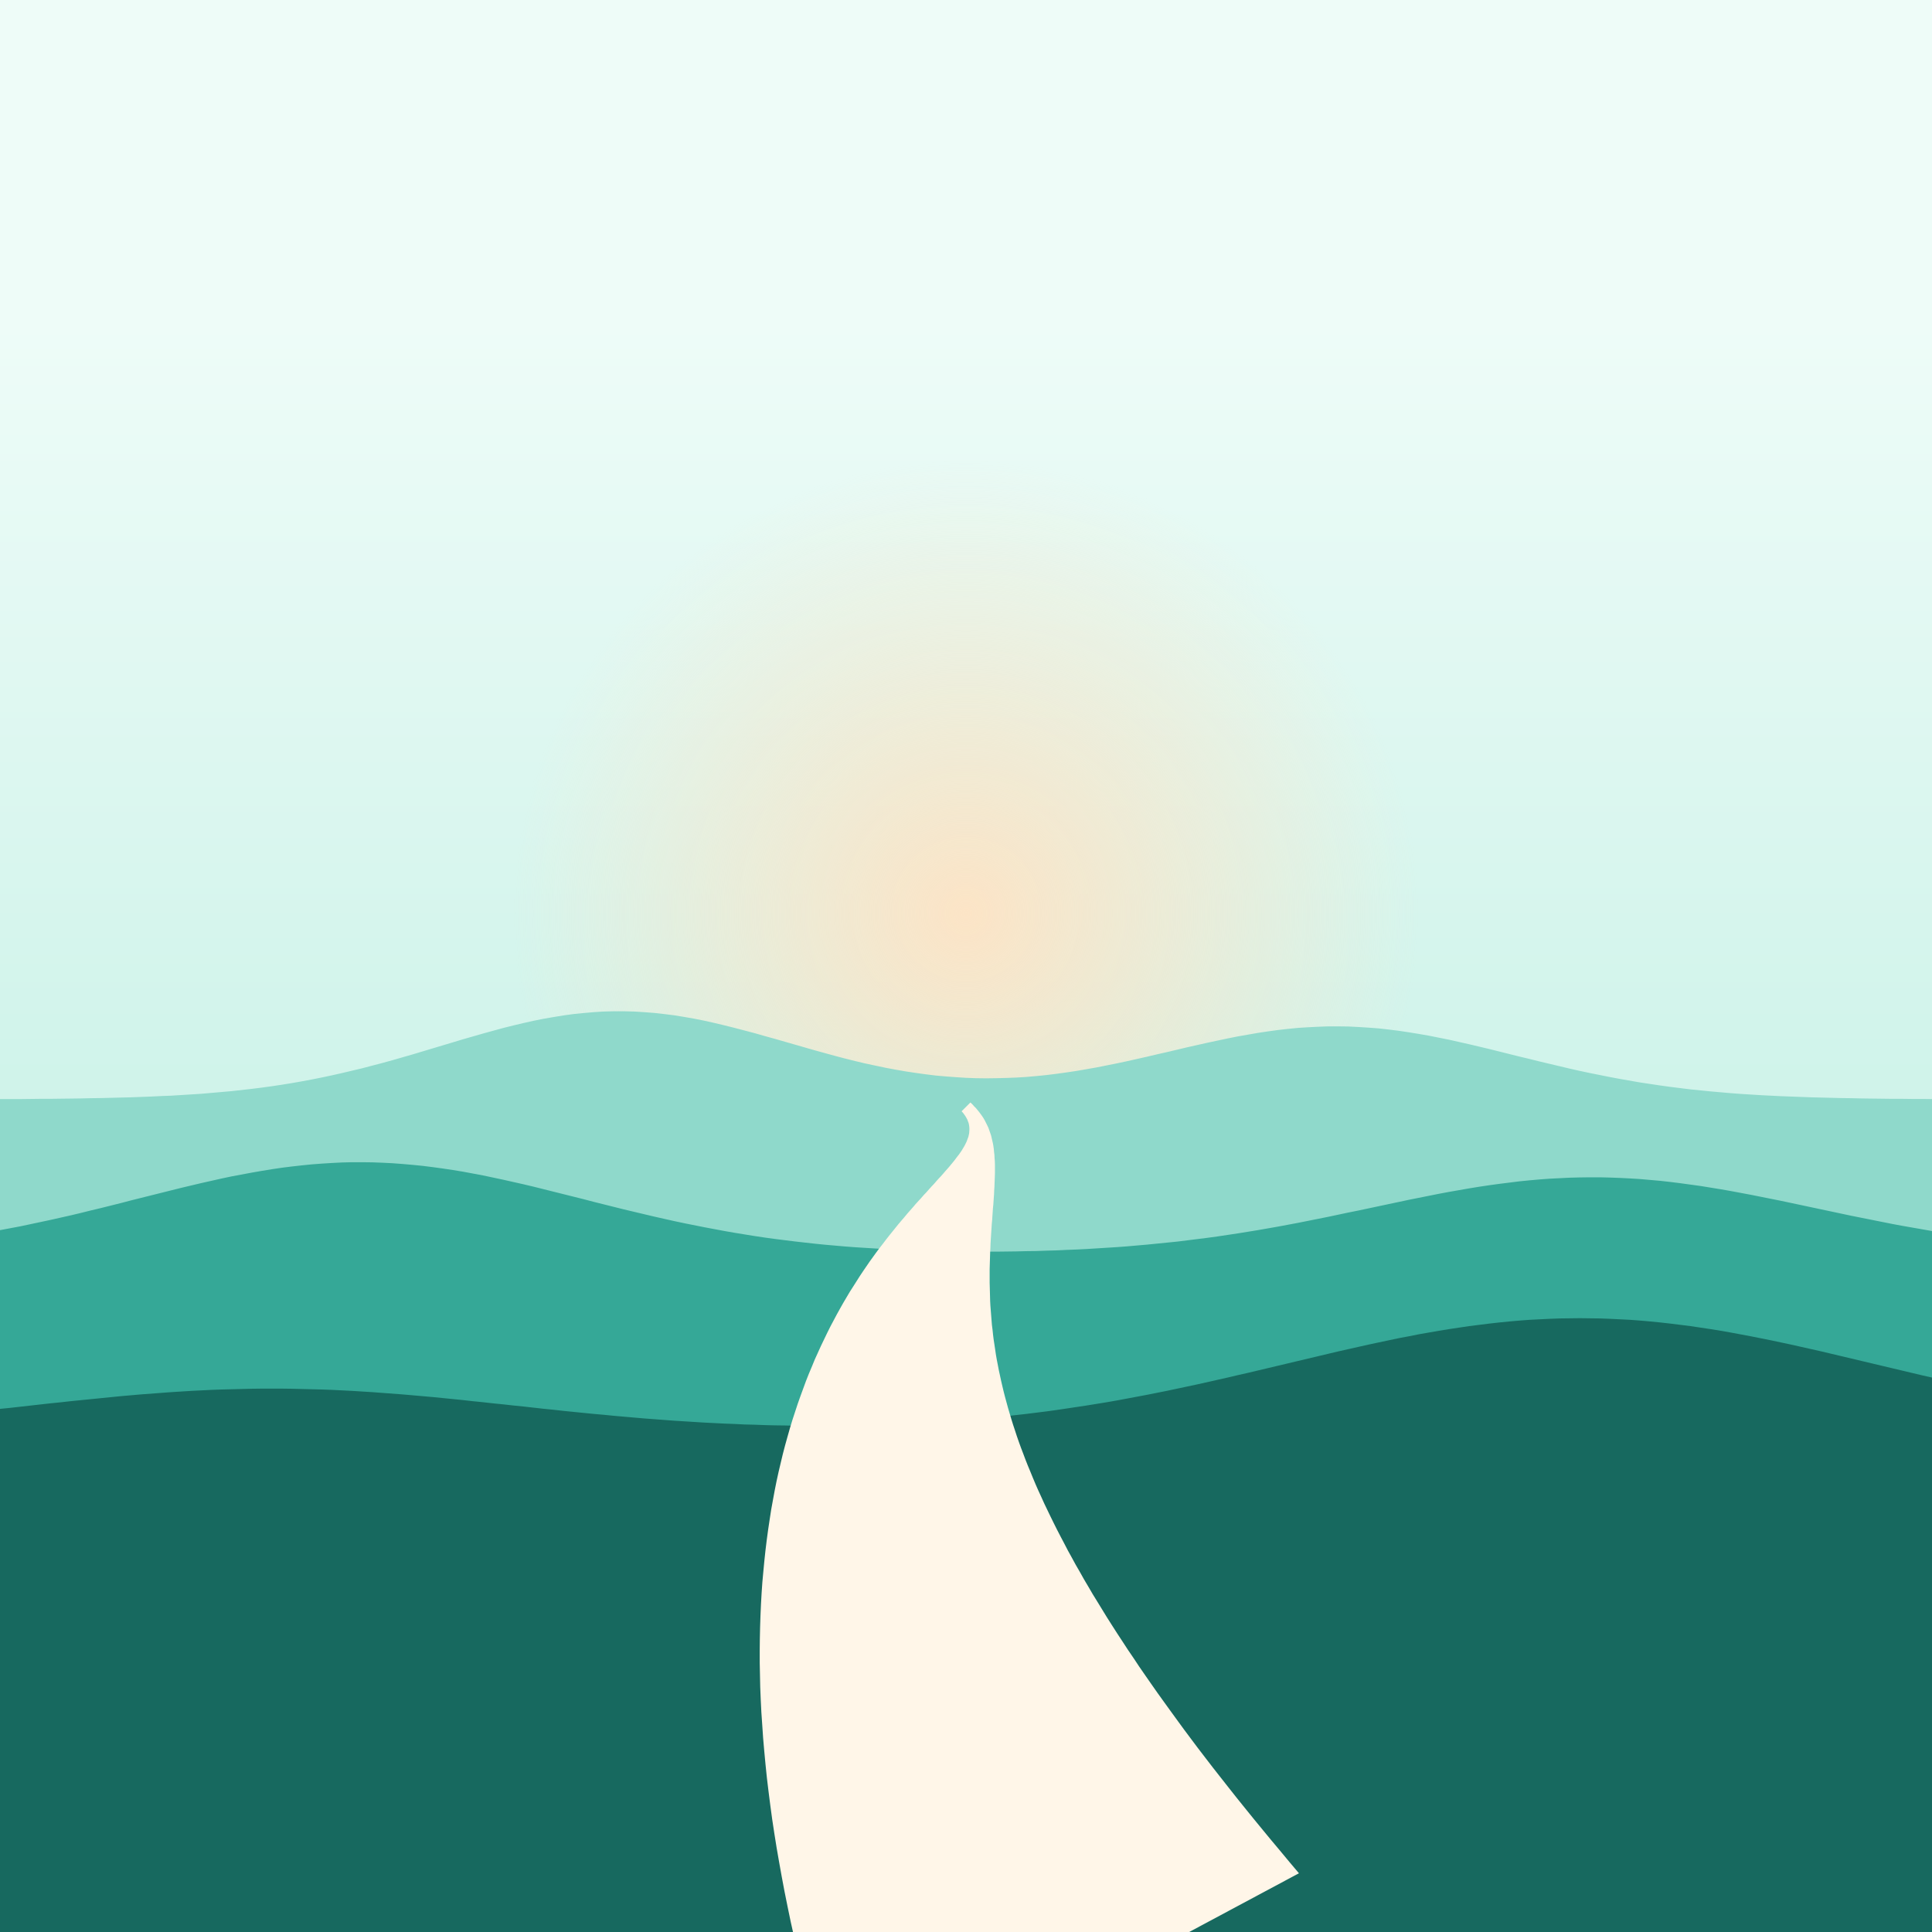
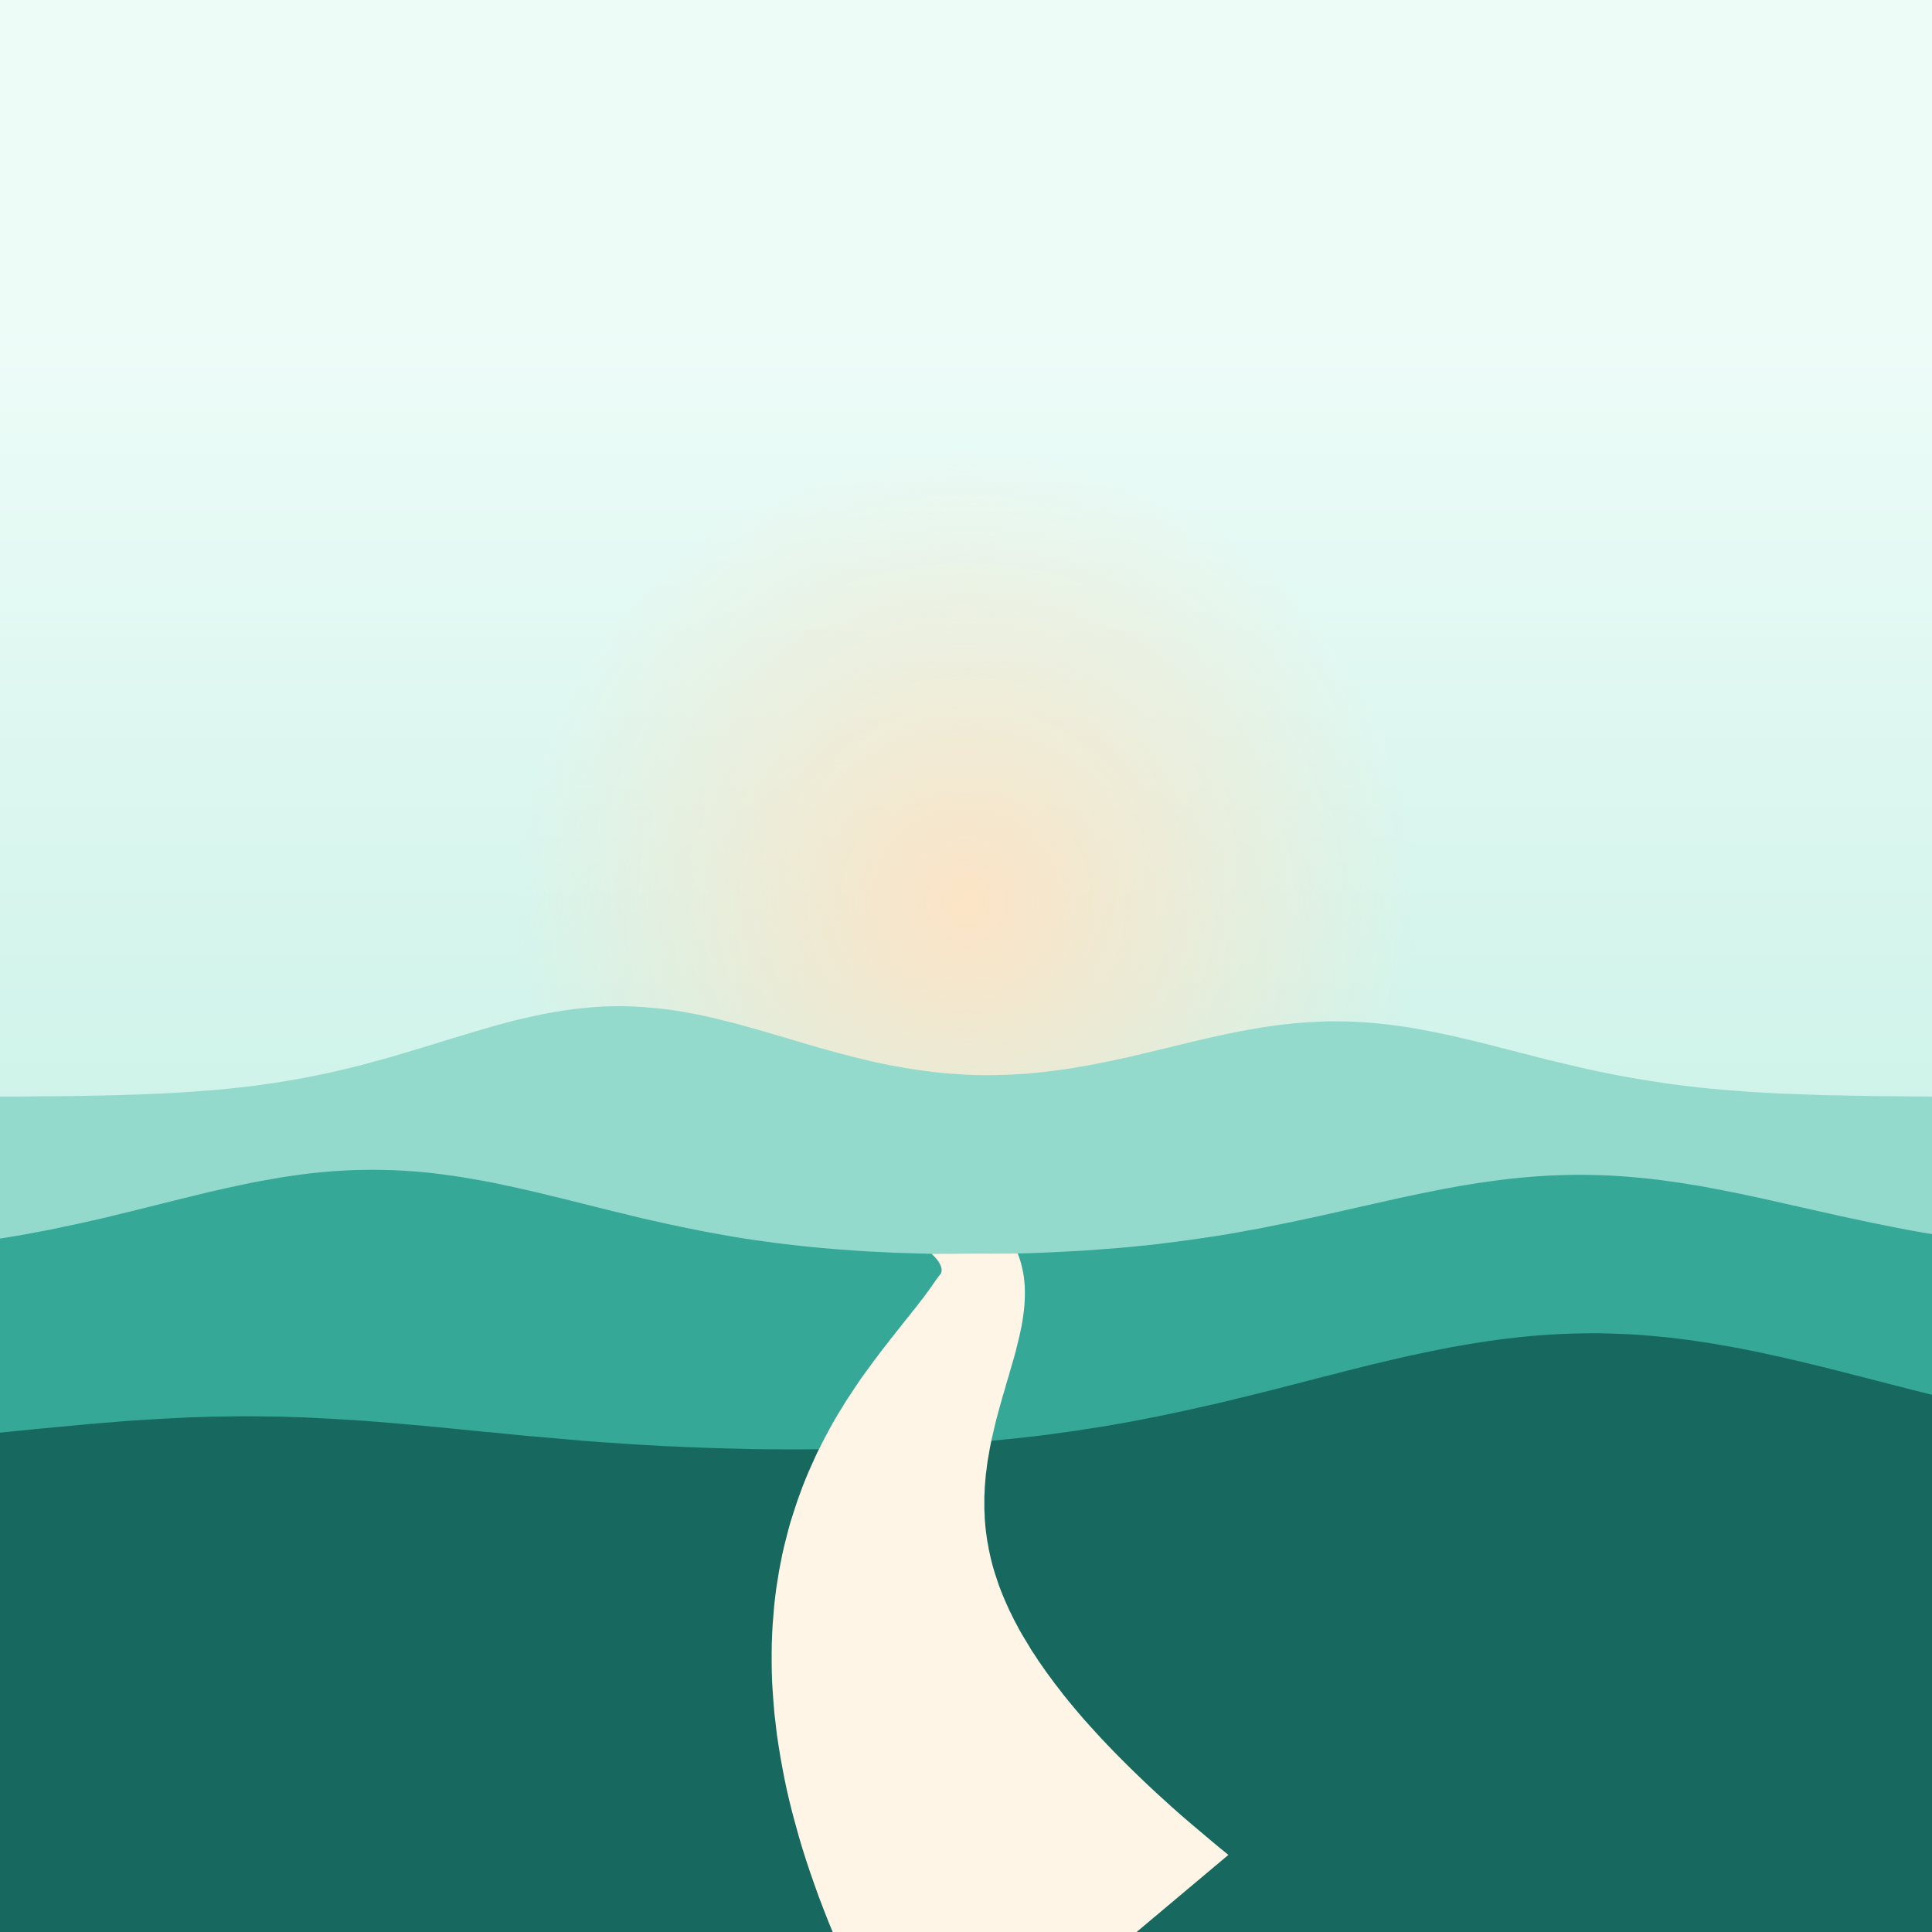
<svg xmlns="http://www.w3.org/2000/svg" viewBox="-256 -256 1536 1536" width="1536" height="1536">
  <defs>
    <linearGradient id="v9a-sky" x1="0" y1="0" x2="0" y2="700" gradientUnits="userSpaceOnUse">
      <stop offset="0" stop-color="#EEFCF8" />
      <stop offset="1" stop-color="#CBF2E8" />
    </linearGradient>
-     <radialGradient id="v9a-glow" cx="512" cy="470" r="360" gradientUnits="userSpaceOnUse">
+     <radialGradient id="v9a-glow" cx="512" cy="462" r="360" gradientUnits="userSpaceOnUse">
      <stop offset="0" stop-color="#FCE4C6" />
      <stop offset=".45" stop-color="#FCE4C6" stop-opacity=".55" />
      <stop offset="1" stop-color="#FCE4C6" stop-opacity="0" />
    </radialGradient>
  </defs>
  <rect x="-256" y="-256" width="1536" height="1536" fill="url(#v9a-sky)" />
-   <circle cx="512" cy="470" r="360" fill="url(#v9a-glow)" />
-   <path d="M-256 617.8 L-248 617.8 L-240 617.8 L-232 617.7 L-224 617.6 L-216 617.6 L-208 617.5 L-200 617.4 L-192 617.3 L-184 617.1 L-176 617 L-168 616.8 L-160 616.6 L-152 616.4 L-144 616.1 L-136 615.8 L-128 615.4 L-120 615.1 L-112 614.6 L-104 614.1 L-96 613.6 L-88 612.9 L-80 612.2 L-72 611.5 L-64 610.6 L-56 609.7 L-48 608.7 L-40 607.6 L-32 606.4 L-24 605.1 L-16 603.7 L-8 602.2 L0 600.6 L8 598.9 L16 597.1 L24 595.2 L32 593.3 L40 591.2 L48 589.1 L56 586.9 L64 584.6 L72 582.3 L80 579.9 L88 577.5 L96 575.1 L104 572.7 L112 570.3 L120 568 L128 565.7 L136 563.5 L144 561.3 L152 559.3 L160 557.4 L168 555.6 L176 554 L184 552.6 L192 551.3 L200 550.2 L208 549.4 L216 548.7 L224 548.2 L232 548 L240 548 L248 548.2 L256 548.7 L264 549.3 L272 550.2 L280 551.2 L288 552.5 L296 553.9 L304 555.5 L312 557.3 L320 559.2 L328 561.2 L336 563.3 L344 565.4 L352 567.7 L360 569.9 L368 572.2 L376 574.5 L384 576.8 L392 579.1 L400 581.3 L408 583.5 L416 585.6 L424 587.6 L432 589.5 L440 591.2 L448 592.9 L456 594.4 L464 595.8 L472 597 L480 598.1 L488 599.1 L496 599.8 L504 600.4 L512 600.9 L520 601.2 L528 601.3 L536 601.2 L544 601 L552 600.7 L560 600.2 L568 599.5 L576 598.7 L584 597.7 L592 596.6 L600 595.4 L608 594 L616 592.6 L624 591 L632 589.4 L640 587.7 L648 585.9 L656 584.1 L664 582.2 L672 580.4 L680 578.5 L688 576.6 L696 574.8 L704 573 L712 571.3 L720 569.6 L728 568 L736 566.6 L744 565.2 L752 564 L760 562.9 L768 562 L776 561.2 L784 560.7 L792 560.3 L800 560 L808 560 L816 560.1 L824 560.5 L832 561 L840 561.6 L848 562.5 L856 563.5 L864 564.7 L872 566 L880 567.4 L888 569 L896 570.6 L904 572.4 L912 574.2 L920 576.1 L928 578 L936 580 L944 582 L952 584 L960 585.9 L968 587.9 L976 589.8 L984 591.7 L992 593.6 L1000 595.4 L1008 597.1 L1016 598.7 L1024 600.3 L1032 601.8 L1040 603.2 L1048 604.6 L1056 605.8 L1064 607 L1072 608.1 L1080 609.1 L1088 610.1 L1096 610.9 L1104 611.7 L1112 612.4 L1120 613.1 L1128 613.7 L1136 614.2 L1144 614.7 L1152 615.1 L1160 615.5 L1168 615.8 L1176 616.1 L1184 616.4 L1192 616.6 L1200 616.8 L1208 617 L1216 617.1 L1224 617.3 L1232 617.4 L1240 617.5 L1248 617.6 L1256 617.6 L1264 617.7 L1272 617.7 L1280 617.8 L1280 1280 L-256 1280Z" fill="#8FD9CB" />
-   <path d="M-256 722 L-248 720.5 L-240 719 L-232 717.3 L-224 715.6 L-216 713.9 L-208 712.1 L-200 710.3 L-192 708.4 L-184 706.4 L-176 704.5 L-168 702.5 L-160 700.5 L-152 698.4 L-144 696.4 L-136 694.4 L-128 692.4 L-120 690.4 L-112 688.4 L-104 686.5 L-96 684.6 L-88 682.8 L-80 681 L-72 679.3 L-64 677.8 L-56 676.3 L-48 674.9 L-40 673.6 L-32 672.4 L-24 671.4 L-16 670.5 L-8 669.7 L0 669.1 L8 668.6 L16 668.2 L24 668 L32 668 L40 668.1 L48 668.4 L56 668.8 L64 669.4 L72 670.1 L80 670.9 L88 671.9 L96 673 L104 674.2 L112 675.5 L120 677 L128 678.5 L136 680.2 L144 681.9 L152 683.7 L160 685.5 L168 687.4 L176 689.4 L184 691.4 L192 693.4 L200 695.4 L208 697.4 L216 699.5 L224 701.5 L232 703.5 L240 705.5 L248 707.4 L256 709.3 L264 711.2 L272 713 L280 714.8 L288 716.5 L296 718.1 L304 719.7 L312 721.2 L320 722.7 L328 724.1 L336 725.4 L344 726.7 L352 727.9 L360 729 L368 730 L376 731 L384 731.9 L392 732.8 L400 733.6 L408 734.3 L416 735 L424 735.6 L432 736.1 L440 736.6 L448 737.1 L456 737.5 L464 737.8 L472 738.1 L480 738.4 L488 738.6 L496 738.8 L504 738.9 L512 739 L520 739.1 L528 739.1 L536 739.1 L544 739 L552 738.9 L560 738.7 L568 738.6 L576 738.3 L584 738.1 L592 737.7 L600 737.4 L608 737 L616 736.5 L624 736 L632 735.5 L640 734.9 L648 734.2 L656 733.5 L664 732.7 L672 731.9 L680 731.1 L688 730.1 L696 729.1 L704 728.1 L712 727 L720 725.8 L728 724.6 L736 723.3 L744 722 L752 720.6 L760 719.2 L768 717.7 L776 716.2 L784 714.6 L792 713 L800 711.4 L808 709.7 L816 708 L824 706.4 L832 704.7 L840 703 L848 701.3 L856 699.6 L864 697.9 L872 696.3 L880 694.7 L888 693.1 L896 691.6 L904 690.2 L912 688.8 L920 687.5 L928 686.3 L936 685.2 L944 684.2 L952 683.2 L960 682.4 L968 681.7 L976 681.1 L984 680.7 L992 680.3 L1000 680.1 L1008 680 L1016 680 L1024 680.2 L1032 680.5 L1040 680.9 L1048 681.4 L1056 682.1 L1064 682.8 L1072 683.7 L1080 684.7 L1088 685.8 L1096 686.9 L1104 688.2 L1112 689.5 L1120 690.9 L1128 692.4 L1136 693.9 L1144 695.5 L1152 697.1 L1160 698.7 L1168 700.4 L1176 702.1 L1184 703.8 L1192 705.5 L1200 707.2 L1208 708.9 L1216 710.6 L1224 712.2 L1232 713.8 L1240 715.4 L1248 717 L1256 718.5 L1264 719.9 L1272 721.3 L1280 722.7 L1280 1280 L-256 1280Z" fill="#35A897" />
-   <path d="M-256 864.1 L-248 863.3 L-240 862.4 L-232 861.5 L-224 860.6 L-216 859.7 L-208 858.9 L-200 858 L-192 857.2 L-184 856.4 L-176 855.6 L-168 854.8 L-160 854 L-152 853.3 L-144 852.6 L-136 852 L-128 851.4 L-120 850.8 L-112 850.3 L-104 849.8 L-96 849.4 L-88 849 L-80 848.7 L-72 848.5 L-64 848.3 L-56 848.1 L-48 848 L-40 848 L-32 848 L-24 848.1 L-16 848.3 L-8 848.5 L0 848.7 L8 849 L16 849.4 L24 849.8 L32 850.3 L40 850.8 L48 851.4 L56 852 L64 852.6 L72 853.3 L80 854 L88 854.7 L96 855.5 L104 856.3 L112 857.1 L120 858 L128 858.8 L136 859.7 L144 860.5 L152 861.4 L160 862.2 L168 863.1 L176 864 L184 864.8 L192 865.7 L200 866.5 L208 867.3 L216 868.1 L224 868.8 L232 869.6 L240 870.3 L248 871 L256 871.7 L264 872.3 L272 872.9 L280 873.5 L288 874 L296 874.5 L304 875 L312 875.4 L320 875.8 L328 876.1 L336 876.5 L344 876.7 L352 877 L360 877.2 L368 877.3 L376 877.5 L384 877.5 L392 877.6 L400 877.6 L408 877.5 L416 877.4 L424 877.3 L432 877.1 L440 876.9 L448 876.7 L456 876.4 L464 876 L472 875.6 L480 875.2 L488 874.7 L496 874.1 L504 873.6 L512 872.9 L520 872.3 L528 871.5 L536 870.7 L544 869.9 L552 869 L560 868.1 L568 867.1 L576 866.1 L584 865 L592 863.8 L600 862.6 L608 861.4 L616 860.1 L624 858.8 L632 857.4 L640 855.9 L648 854.4 L656 852.9 L664 851.3 L672 849.7 L680 848 L688 846.3 L696 844.6 L704 842.8 L712 841 L720 839.2 L728 837.3 L736 835.5 L744 833.6 L752 831.7 L760 829.8 L768 827.9 L776 826 L784 824.1 L792 822.2 L800 820.3 L808 818.4 L816 816.6 L824 814.8 L832 813 L840 811.3 L848 809.6 L856 807.9 L864 806.4 L872 804.8 L880 803.4 L888 802 L896 800.7 L904 799.5 L912 798.3 L920 797.3 L928 796.3 L936 795.4 L944 794.6 L952 793.9 L960 793.3 L968 792.9 L976 792.5 L984 792.2 L992 792.1 L1000 792 L1008 792.1 L1016 792.2 L1024 792.5 L1032 792.9 L1040 793.3 L1048 793.9 L1056 794.6 L1064 795.4 L1072 796.3 L1080 797.3 L1088 798.3 L1096 799.5 L1104 800.7 L1112 802 L1120 803.4 L1128 804.9 L1136 806.4 L1144 808 L1152 809.6 L1160 811.3 L1168 813 L1176 814.8 L1184 816.6 L1192 818.4 L1200 820.3 L1208 822.2 L1216 824.1 L1224 826 L1232 827.9 L1240 829.8 L1248 831.7 L1256 833.6 L1264 835.5 L1272 837.4 L1280 839.2 L1280 1280 L-256 1280Z" fill="#17695F" />
-   <path d="M508.5 627.5 L509.7 628.8 L510.7 630.2 L511.6 631.5 L512.4 632.9 L513.1 634.2 L513.6 635.6 L514.1 636.9 L514.4 638.3 L514.6 639.7 L514.7 641 L514.7 642.4 L514.6 643.7 L514.5 645.1 L514.2 646.4 L513.9 647.8 L513.4 649.1 L512.9 650.5 L512.4 651.8 L511.7 653.2 L511 654.6 L510.2 656 L509.3 657.5 L508.4 659 L507.4 660.4 L506.3 662 L505.1 663.5 L503.9 665.1 L502.7 666.7 L501.3 668.4 L499.9 670.1 L498.5 671.8 L496.9 673.6 L495.3 675.4 L493.7 677.3 L492 679.2 L490.2 681.1 L488.4 683.1 L486.6 685.2 L484.6 687.3 L482.7 689.4 L480.7 691.7 L478.6 693.9 L476.5 696.3 L474.3 698.7 L472.1 701.1 L469.9 703.7 L467.6 706.3 L465.3 708.9 L463 711.7 L460.6 714.5 L458.2 717.3 L455.8 720.3 L453.3 723.4 L450.8 726.5 L448.3 729.7 L445.8 733 L443.2 736.3 L440.6 739.8 L438 743.4 L435.4 747 L432.8 750.8 L430.2 754.6 L427.6 758.5 L425 762.6 L422.4 766.7 L419.7 770.9 L417.1 775.3 L414.5 779.7 L411.9 784.3 L409.3 789 L406.8 793.7 L404.2 798.6 L401.7 803.6 L399.2 808.8 L396.7 814 L394.3 819.3 L391.8 824.8 L389.5 830.4 L387.1 836.1 L384.8 841.9 L382.6 847.9 L380.4 853.9 L378.2 860.1 L376.1 866.5 L374 872.9 L372 879.5 L370.1 886.2 L368.2 893 L366.4 899.9 L364.7 907 L363 914.2 L361.4 921.5 L359.9 929 L358.5 936.6 L357.1 944.3 L355.9 952.1 L354.7 960.1 L353.6 968.2 L352.6 976.4 L351.7 984.8 L350.9 993.2 L350.1 1001.9 L349.5 1010.6 L349 1019.5 L348.6 1028.5 L348.3 1037.6 L348.1 1046.9 L348 1056.3 L348 1065.8 L348.2 1075.4 L348.4 1085.2 L348.8 1095.1 L349.3 1105.2 L350 1115.3 L350.7 1125.7 L351.6 1136.1 L352.6 1146.7 L353.7 1157.4 L355 1168.2 L356.4 1179.2 L357.9 1190.3 L359.6 1201.5 L361.4 1212.8 L363.4 1224.3 L365.5 1236 L367.7 1247.7 L370.1 1259.6 L372.6 1271.7 L375.3 1283.8 L378.2 1296.2 L381.2 1308.6 L384.3 1321.2 L387.6 1333.9 L391.1 1346.8 L394.7 1359.7 L398.5 1372.9 L402.4 1386.2 L406.6 1399.6 L410.9 1413.1 L415.3 1426.7 L776.7 1233.3 L769.1 1224.3 L761.8 1215.5 L754.5 1206.8 L747.5 1198.3 L740.6 1189.9 L733.8 1181.5 L727.2 1173.3 L720.8 1165.2 L714.5 1157.2 L708.3 1149.3 L702.3 1141.5 L696.4 1133.8 L690.7 1126.2 L685.1 1118.7 L679.7 1111.3 L674.4 1104 L669.2 1096.8 L664.1 1089.7 L659.2 1082.7 L654.4 1075.8 L649.7 1069 L645.2 1062.2 L640.7 1055.6 L636.4 1049 L632.2 1042.6 L628.1 1036.2 L624.1 1029.9 L620.3 1023.7 L616.5 1017.5 L612.8 1011.5 L609.3 1005.5 L605.8 999.6 L602.5 993.7 L599.2 988 L596.1 982.3 L593 976.7 L590.1 971.1 L587.2 965.6 L584.4 960.2 L581.7 954.8 L579.1 949.5 L576.6 944.3 L574.1 939.1 L571.8 934 L569.5 929 L567.3 924 L565.2 919 L563.2 914.1 L561.2 909.3 L559.3 904.5 L557.5 899.7 L555.7 895 L554 890.3 L552.4 885.7 L550.9 881.1 L549.4 876.6 L548 872.1 L546.7 867.7 L545.4 863.3 L544.2 858.9 L543 854.5 L541.9 850.2 L540.9 846 L539.9 841.7 L539 837.5 L538.1 833.4 L537.3 829.2 L536.5 825.1 L535.8 821.1 L535.2 817 L534.6 813 L534 809.1 L533.5 805.1 L533.1 801.2 L532.6 797.3 L532.3 793.5 L532 789.7 L531.7 785.9 L531.4 782.1 L531.2 778.4 L531.1 774.7 L531 771 L530.9 767.4 L530.8 763.8 L530.8 760.2 L530.8 756.7 L530.8 753.2 L530.9 749.7 L531 746.3 L531.1 742.9 L531.2 739.5 L531.4 736.2 L531.5 732.9 L531.7 729.6 L531.9 726.4 L532.1 723.2 L532.3 720.1 L532.5 716.9 L532.8 713.8 L533 710.8 L533.2 707.8 L533.4 704.8 L533.7 701.9 L533.9 699 L534.1 696.1 L534.3 693.3 L534.4 690.5 L534.6 687.7 L534.7 685 L534.8 682.3 L534.9 679.7 L535 677.1 L535 674.5 L535 671.9 L535 669.4 L534.9 667 L534.7 664.6 L534.6 662.2 L534.3 659.8 L534.1 657.5 L533.8 655.3 L533.4 653 L532.9 650.9 L532.4 648.7 L531.9 646.6 L531.2 644.6 L530.5 642.6 L529.8 640.6 L528.9 638.7 L528 636.9 L527.1 635.1 L526.1 633.3 L525 631.6 L523.8 629.9 L522.6 628.3 L521.3 626.7 L520 625.1 L518.5 623.6 L517.1 622 L515.5 620.5Z" fill="#FFF6E8" />
+   <circle cx="512" cy="462" r="360" fill="url(#v9a-glow)" />
+   <path d="M-256 615.8 L-248 615.8 L-240 615.8 L-232 615.7 L-224 615.6 L-216 615.6 L-208 615.5 L-200 615.4 L-192 615.3 L-184 615.1 L-176 615 L-168 614.8 L-160 614.6 L-152 614.3 L-144 614.1 L-136 613.7 L-128 613.4 L-120 613 L-112 612.5 L-104 612 L-96 611.4 L-88 610.8 L-80 610.1 L-72 609.3 L-64 608.4 L-56 607.5 L-48 606.4 L-40 605.3 L-32 604 L-24 602.7 L-16 601.3 L-8 599.7 L0 598.1 L8 596.4 L16 594.5 L24 592.6 L32 590.6 L40 588.4 L48 586.2 L56 584 L64 581.6 L72 579.2 L80 576.8 L88 574.4 L96 571.9 L104 569.4 L112 567 L120 564.6 L128 562.2 L136 559.9 L144 557.7 L152 555.6 L160 553.7 L168 551.9 L176 550.2 L184 548.7 L192 547.4 L200 546.3 L208 545.4 L216 544.7 L224 544.2 L232 544 L240 544 L248 544.2 L256 544.7 L264 545.4 L272 546.2 L280 547.3 L288 548.6 L296 550.1 L304 551.7 L312 553.5 L320 555.5 L328 557.5 L336 559.7 L344 561.9 L352 564.2 L360 566.6 L368 568.9 L376 571.3 L384 573.7 L392 576 L400 578.3 L408 580.5 L416 582.6 L424 584.7 L432 586.6 L440 588.5 L448 590.2 L456 591.7 L464 593.1 L472 594.4 L480 595.5 L488 596.5 L496 597.3 L504 597.9 L512 598.4 L520 598.7 L528 598.8 L536 598.7 L544 598.5 L552 598.1 L560 597.6 L568 596.9 L576 596 L584 595 L592 593.9 L600 592.6 L608 591.2 L616 589.7 L624 588.1 L632 586.4 L640 584.7 L648 582.8 L656 580.9 L664 579 L672 577.1 L680 575.1 L688 573.2 L696 571.3 L704 569.4 L712 567.6 L720 565.9 L728 564.3 L736 562.8 L744 561.4 L752 560.1 L760 559 L768 558.1 L776 557.3 L784 556.7 L792 556.3 L800 556 L808 556 L816 556.1 L824 556.5 L832 557 L840 557.7 L848 558.6 L856 559.6 L864 560.8 L872 562.2 L880 563.7 L888 565.3 L896 567 L904 568.8 L912 570.7 L920 572.6 L928 574.6 L936 576.7 L944 578.7 L952 580.8 L960 582.8 L968 584.9 L976 586.9 L984 588.8 L992 590.7 L1000 592.6 L1008 594.4 L1016 596.1 L1024 597.7 L1032 599.3 L1040 600.7 L1048 602.1 L1056 603.4 L1064 604.6 L1072 605.8 L1080 606.8 L1088 607.8 L1096 608.7 L1104 609.5 L1112 610.2 L1120 610.9 L1128 611.5 L1136 612.1 L1144 612.6 L1152 613 L1160 613.4 L1168 613.7 L1176 614 L1184 614.3 L1192 614.6 L1200 614.8 L1208 614.9 L1216 615.1 L1224 615.2 L1232 615.4 L1240 615.5 L1248 615.5 L1256 615.6 L1264 615.7 L1272 615.7 L1280 615.8 L1280 1280 L-256 1280Z" fill="#93DACD" />
+   <path d="M-256 728.7 L-248 727.4 L-240 726.1 L-232 724.6 L-224 723.1 L-216 721.6 L-208 719.9 L-200 718.2 L-192 716.5 L-184 714.7 L-176 712.9 L-168 711 L-160 709 L-152 707.1 L-144 705.1 L-136 703.1 L-128 701.1 L-120 699.1 L-112 697.1 L-104 695.2 L-96 693.2 L-88 691.3 L-80 689.5 L-72 687.7 L-64 686 L-56 684.3 L-48 682.8 L-40 681.4 L-32 680 L-24 678.8 L-16 677.7 L-8 676.7 L0 675.9 L8 675.2 L16 674.7 L24 674.3 L32 674.1 L40 674 L48 674.1 L56 674.3 L64 674.7 L72 675.2 L80 675.9 L88 676.7 L96 677.7 L104 678.8 L112 680 L120 681.4 L128 682.8 L136 684.3 L144 686 L152 687.7 L160 689.5 L168 691.3 L176 693.2 L184 695.2 L192 697.1 L200 699.1 L208 701.1 L216 703.1 L224 705.1 L232 707.1 L240 709 L248 711 L256 712.9 L264 714.7 L272 716.5 L280 718.2 L288 719.9 L296 721.5 L304 723.1 L312 724.6 L320 726 L328 727.4 L336 728.7 L344 729.9 L352 731 L360 732.1 L368 733.1 L376 734 L384 734.9 L392 735.7 L400 736.4 L408 737.1 L416 737.7 L424 738.3 L432 738.8 L440 739.2 L448 739.6 L456 740 L464 740.2 L472 740.5 L480 740.7 L488 740.9 L496 741 L504 741 L512 741.1 L520 741.1 L528 741 L536 740.9 L544 740.8 L552 740.6 L560 740.4 L568 740.1 L576 739.8 L584 739.4 L592 739 L600 738.6 L608 738.1 L616 737.5 L624 736.9 L632 736.3 L640 735.6 L648 734.8 L656 734 L664 733.1 L672 732.1 L680 731.1 L688 730 L696 728.9 L704 727.7 L712 726.5 L720 725.2 L728 723.8 L736 722.3 L744 720.9 L752 719.3 L760 717.7 L768 716.1 L776 714.4 L784 712.7 L792 711 L800 709.2 L808 707.4 L816 705.6 L824 703.8 L832 702 L840 700.2 L848 698.4 L856 696.6 L864 694.9 L872 693.2 L880 691.6 L888 690 L896 688.5 L904 687 L912 685.7 L920 684.4 L928 683.3 L936 682.2 L944 681.2 L952 680.4 L960 679.7 L968 679.1 L976 678.6 L984 678.3 L992 678.1 L1000 678 L1008 678.1 L1016 678.3 L1024 678.6 L1032 679.1 L1040 679.7 L1048 680.4 L1056 681.2 L1064 682.2 L1072 683.3 L1080 684.4 L1088 685.7 L1096 687 L1104 688.5 L1112 690 L1120 691.6 L1128 693.2 L1136 694.9 L1144 696.6 L1152 698.4 L1160 700.2 L1168 702 L1176 703.8 L1184 705.6 L1192 707.4 L1200 709.2 L1208 711 L1216 712.7 L1224 714.4 L1232 716.1 L1240 717.7 L1248 719.3 L1256 720.9 L1264 722.4 L1272 723.8 L1280 725.2 L1280 1280 L-256 1280Z" fill="#36A897" />
+   <path d="M-256 883 L-248 882.2 L-240 881.4 L-232 880.6 L-224 879.8 L-216 879.1 L-208 878.3 L-200 877.6 L-192 876.8 L-184 876.1 L-176 875.4 L-168 874.8 L-160 874.1 L-152 873.5 L-144 873 L-136 872.5 L-128 872 L-120 871.6 L-112 871.2 L-104 870.8 L-96 870.6 L-88 870.3 L-80 870.2 L-72 870.1 L-64 870 L-56 870 L-48 870.1 L-40 870.2 L-32 870.3 L-24 870.6 L-16 870.8 L-8 871.2 L0 871.6 L8 872 L16 872.5 L24 873 L32 873.5 L40 874.1 L48 874.7 L56 875.4 L64 876.1 L72 876.8 L80 877.5 L88 878.3 L96 879 L104 879.8 L112 880.6 L120 881.4 L128 882.2 L136 882.9 L144 883.7 L152 884.5 L160 885.3 L168 886 L176 886.7 L184 887.4 L192 888.1 L200 888.8 L208 889.5 L216 890.1 L224 890.7 L232 891.2 L240 891.8 L248 892.3 L256 892.8 L264 893.2 L272 893.7 L280 894 L288 894.4 L296 894.7 L304 895 L312 895.3 L320 895.5 L328 895.7 L336 895.9 L344 896.1 L352 896.2 L360 896.2 L368 896.3 L376 896.3 L384 896.3 L392 896.2 L400 896.2 L408 896 L416 895.9 L424 895.7 L432 895.5 L440 895.2 L448 894.9 L456 894.6 L464 894.3 L472 893.9 L480 893.4 L488 892.9 L496 892.4 L504 891.9 L512 891.2 L520 890.6 L528 889.9 L536 889.1 L544 888.3 L552 887.5 L560 886.6 L568 885.7 L576 884.7 L584 883.6 L592 882.5 L600 881.4 L608 880.1 L616 878.9 L624 877.6 L632 876.2 L640 874.8 L648 873.3 L656 871.7 L664 870.2 L672 868.5 L680 866.8 L688 865.1 L696 863.3 L704 861.5 L712 859.7 L720 857.8 L728 855.8 L736 853.9 L744 851.9 L752 849.9 L760 847.9 L768 845.8 L776 843.8 L784 841.7 L792 839.6 L800 837.6 L808 835.6 L816 833.5 L824 831.5 L832 829.5 L840 827.6 L848 825.7 L856 823.8 L864 822 L872 820.3 L880 818.6 L888 817 L896 815.4 L904 814 L912 812.6 L920 811.3 L928 810.1 L936 809 L944 808 L952 807.1 L960 806.3 L968 805.6 L976 805.1 L984 804.6 L992 804.3 L1000 804.1 L1008 804 L1016 804 L1024 804.2 L1032 804.5 L1040 804.8 L1048 805.3 L1056 806 L1064 806.7 L1072 807.5 L1080 808.5 L1088 809.5 L1096 810.7 L1104 811.9 L1112 813.3 L1120 814.7 L1128 816.2 L1136 817.8 L1144 819.4 L1152 821.2 L1160 822.9 L1168 824.8 L1176 826.6 L1184 828.6 L1192 830.5 L1200 832.5 L1208 834.5 L1216 836.6 L1224 838.6 L1232 840.7 L1240 842.7 L1248 844.8 L1256 846.8 L1264 848.9 L1272 850.9 L1280 852.9 L1280 1280 L-256 1280Z" fill="#17695F" />
+   <path d="M484.7 740.8 L485.6 741.7 L487.1 743.3 L488.5 744.8 L489.6 746.2 L490.5 747.6 L491.2 748.9 L491.8 750.1 L492.2 751.3 L492.5 752.3 L492.6 753.2 L492.6 754.1 L492.5 754.8 L492.4 755.5 L492.2 756.1 L491.9 756.6 L491.6 757.1 L491.2 757.6 L490.8 758.1 L490.4 758.6 L490 759.1 L489.6 759.7 L489.1 760.3 L488.6 761 L488 761.8 L487.4 762.7 L486.7 763.7 L486 764.7 L485.2 765.9 L484.3 767.1 L483.4 768.4 L482.4 769.8 L481.3 771.3 L480.1 772.9 L478.9 774.6 L477.6 776.3 L476.2 778.1 L474.7 780 L473.2 782 L471.6 784 L469.9 786.1 L468.2 788.3 L466.4 790.6 L464.5 792.9 L462.6 795.3 L460.6 797.8 L458.6 800.4 L456.5 803 L454.4 805.7 L452.2 808.4 L450 811.3 L447.7 814.2 L445.4 817.2 L443.1 820.2 L440.7 823.4 L438.3 826.6 L435.9 829.9 L433.4 833.3 L430.9 836.7 L428.4 840.2 L425.9 843.9 L423.4 847.6 L420.9 851.4 L418.3 855.3 L415.8 859.2 L413.3 863.3 L410.7 867.5 L408.2 871.7 L405.7 876.1 L403.2 880.6 L400.8 885.1 L398.3 889.8 L395.9 894.6 L393.5 899.4 L391.2 904.4 L388.9 909.5 L386.6 914.7 L384.4 920 L382.2 925.5 L380.2 931 L378.1 936.7 L376.2 942.4 L374.3 948.3 L372.4 954.3 L370.7 960.4 L369.1 966.7 L367.5 973 L366 979.5 L364.7 986.1 L363.4 992.8 L362.3 999.6 L361.2 1006.5 L360.3 1013.5 L359.5 1020.7 L358.9 1028 L358.3 1035.3 L357.9 1042.8 L357.6 1050.4 L357.5 1058.1 L357.5 1065.9 L357.6 1073.8 L357.9 1081.8 L358.4 1089.9 L359 1098.1 L359.7 1106.4 L360.7 1114.8 L361.7 1123.4 L363 1131.9 L364.4 1140.6 L366 1149.4 L367.7 1158.3 L369.6 1167.3 L371.7 1176.3 L374 1185.5 L376.5 1194.7 L379.1 1204.1 L381.9 1213.5 L384.9 1223 L388.1 1232.6 L391.5 1242.3 L395 1252.1 L398.8 1262 L402.7 1272 L406.9 1282.1 L411.2 1292.2 L415.8 1302.5 L420.5 1312.8 L425.4 1323.2 L430.6 1333.7 L436 1344.4 L441.5 1355.1 L447.3 1365.9 L453.3 1376.8 L459.5 1387.8 L465.9 1398.9 L472.6 1410.1 L479.4 1421.3 L720.6 1218.7 L712.6 1212.2 L705 1205.8 L697.5 1199.5 L690.3 1193.4 L683.2 1187.3 L676.4 1181.3 L669.8 1175.3 L663.4 1169.5 L657.2 1163.7 L651.2 1158 L645.4 1152.4 L639.8 1146.9 L634.4 1141.5 L629.1 1136.1 L624 1130.8 L619.1 1125.6 L614.4 1120.5 L609.8 1115.4 L605.4 1110.5 L601.2 1105.6 L597.1 1100.7 L593.2 1096 L589.4 1091.3 L585.8 1086.6 L582.3 1082.1 L579 1077.6 L575.7 1073.1 L572.7 1068.8 L569.7 1064.5 L566.9 1060.2 L564.1 1056 L561.6 1051.8 L559.1 1047.7 L556.7 1043.7 L554.4 1039.7 L552.3 1035.7 L550.2 1031.8 L548.3 1027.9 L546.4 1024.1 L544.7 1020.3 L543 1016.5 L541.4 1012.7 L539.9 1009 L538.5 1005.3 L537.2 1001.6 L536 997.9 L534.8 994.3 L533.7 990.6 L532.7 987 L531.8 983.4 L531 979.8 L530.2 976.2 L529.6 972.7 L528.9 969.1 L528.4 965.5 L527.9 962 L527.5 958.4 L527.2 954.9 L526.9 951.3 L526.8 947.8 L526.6 944.2 L526.6 940.7 L526.6 937.2 L526.6 933.6 L526.8 930.1 L526.9 926.6 L527.2 923 L527.5 919.5 L527.8 916 L528.3 912.5 L528.7 909 L529.2 905.5 L529.8 902.1 L530.4 898.6 L531 895.1 L531.7 891.7 L532.4 888.2 L533.2 884.8 L534 881.3 L534.8 877.9 L535.6 874.5 L536.5 871.1 L537.4 867.7 L538.3 864.4 L539.2 861 L540.2 857.6 L541.1 854.3 L542.1 851 L543.1 847.6 L544 844.3 L545 841 L546 837.7 L546.9 834.4 L547.9 831.1 L548.8 827.9 L549.8 824.6 L550.7 821.3 L551.6 818 L552.4 814.7 L553.2 811.4 L554 808.1 L554.8 804.8 L555.5 801.4 L556.2 798.1 L556.8 794.7 L557.3 791.3 L557.8 787.8 L558.2 784.4 L558.5 780.9 L558.7 777.4 L558.8 773.8 L558.8 770.2 L558.7 766.6 L558.4 762.9 L558 759.2 L557.4 755.6 L556.6 751.9 L555.7 748.2 L554.6 744.6 L553.3 741 L553.1 740.6Z" fill="#FFF5E6" />
</svg>
